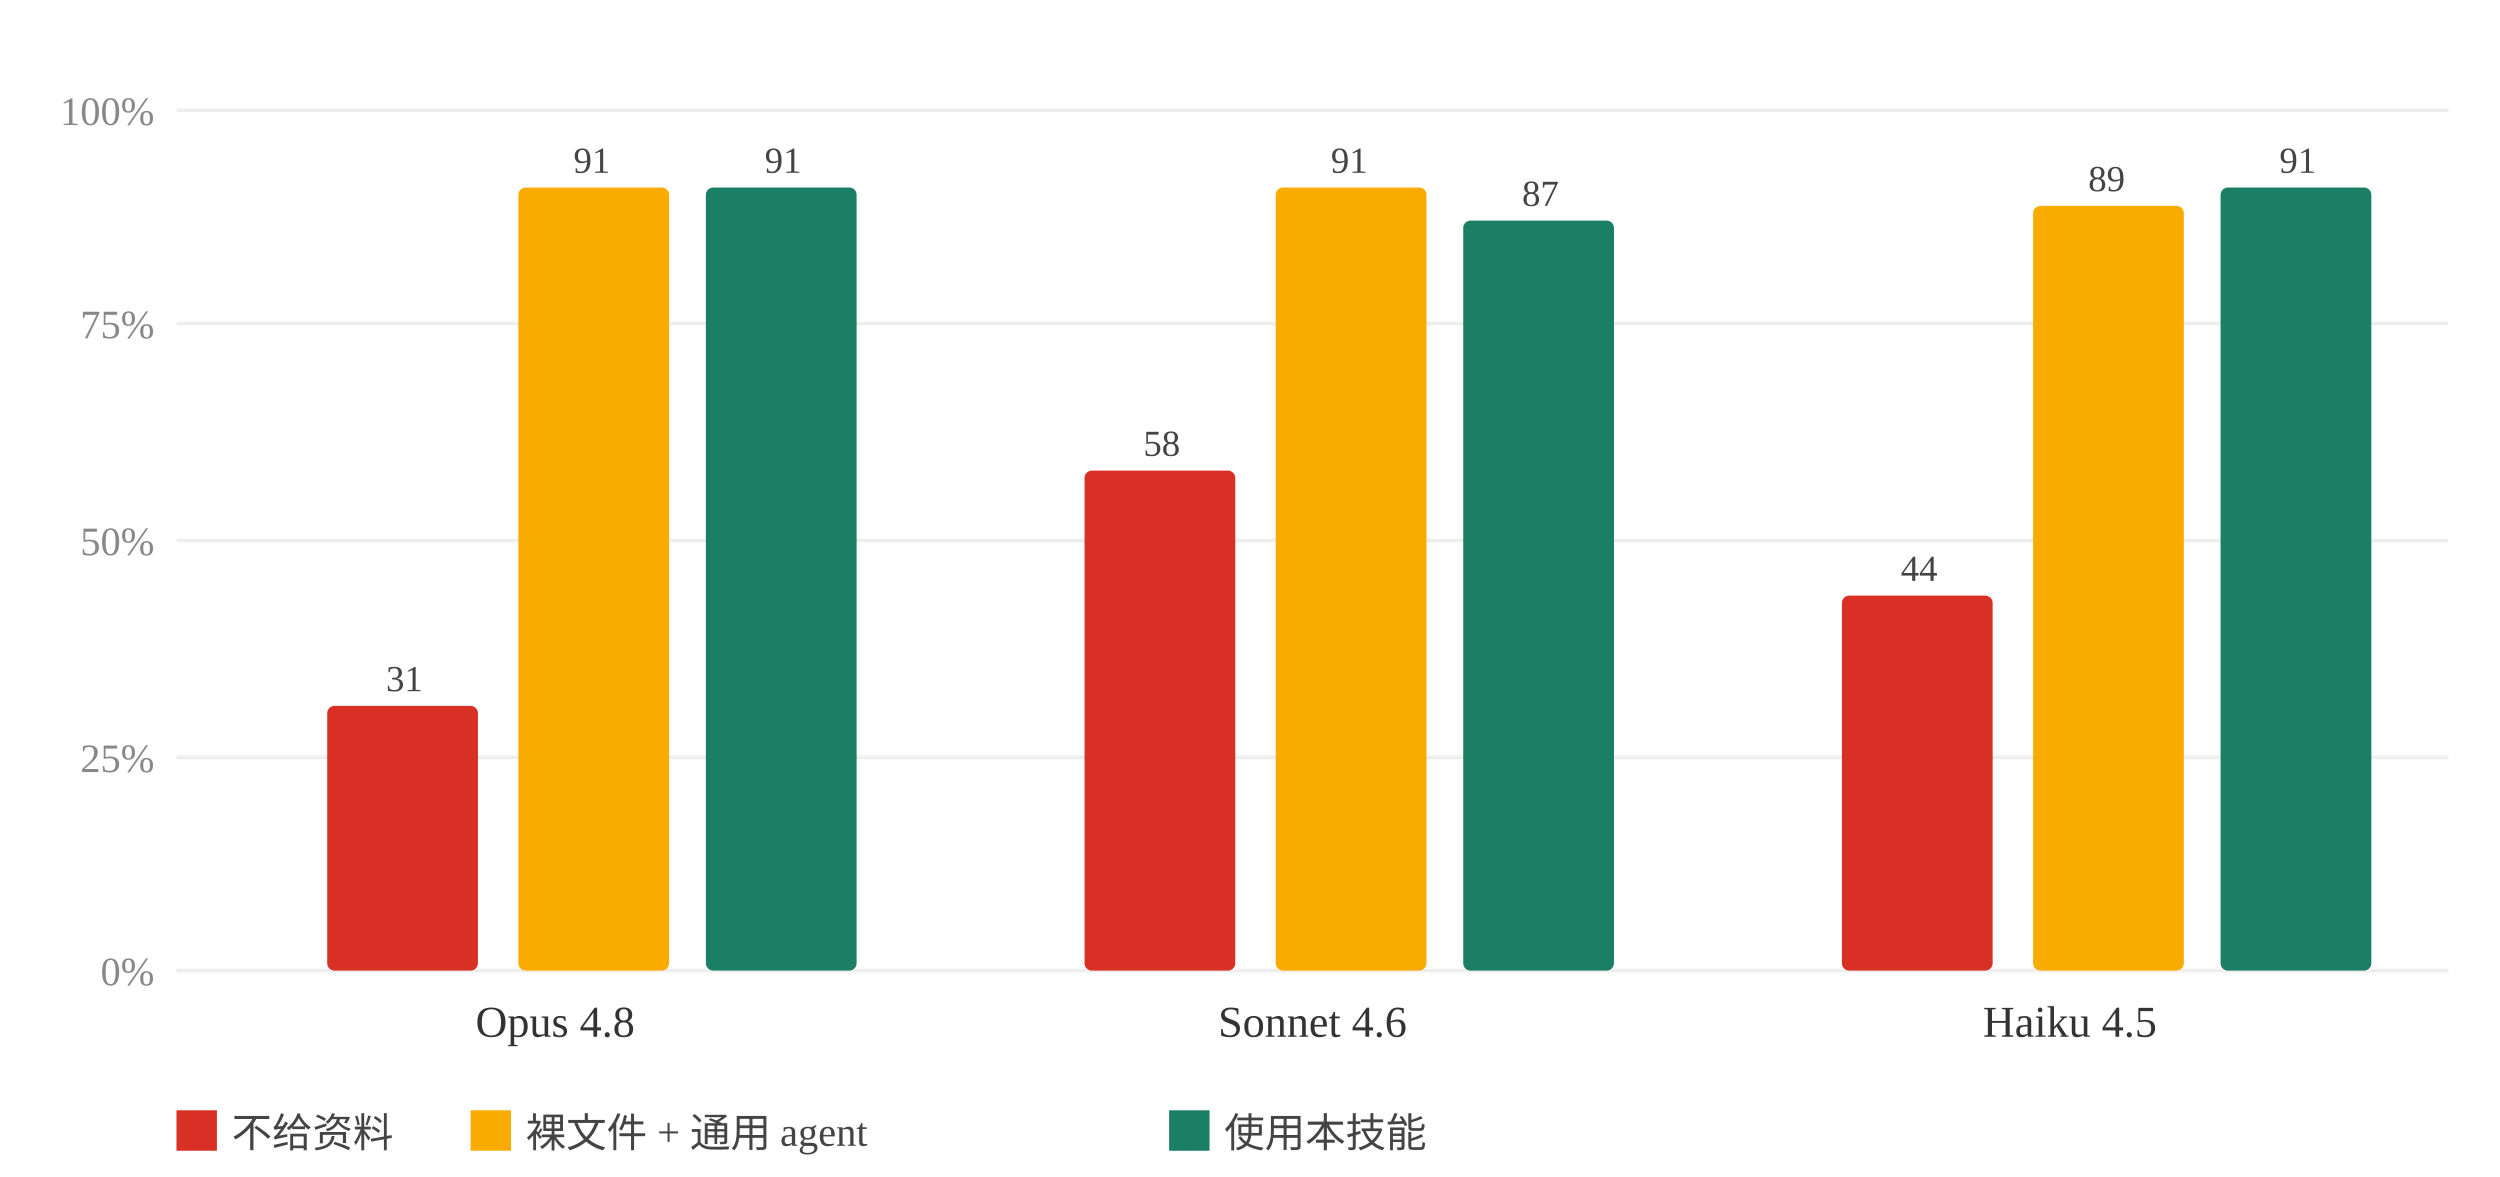
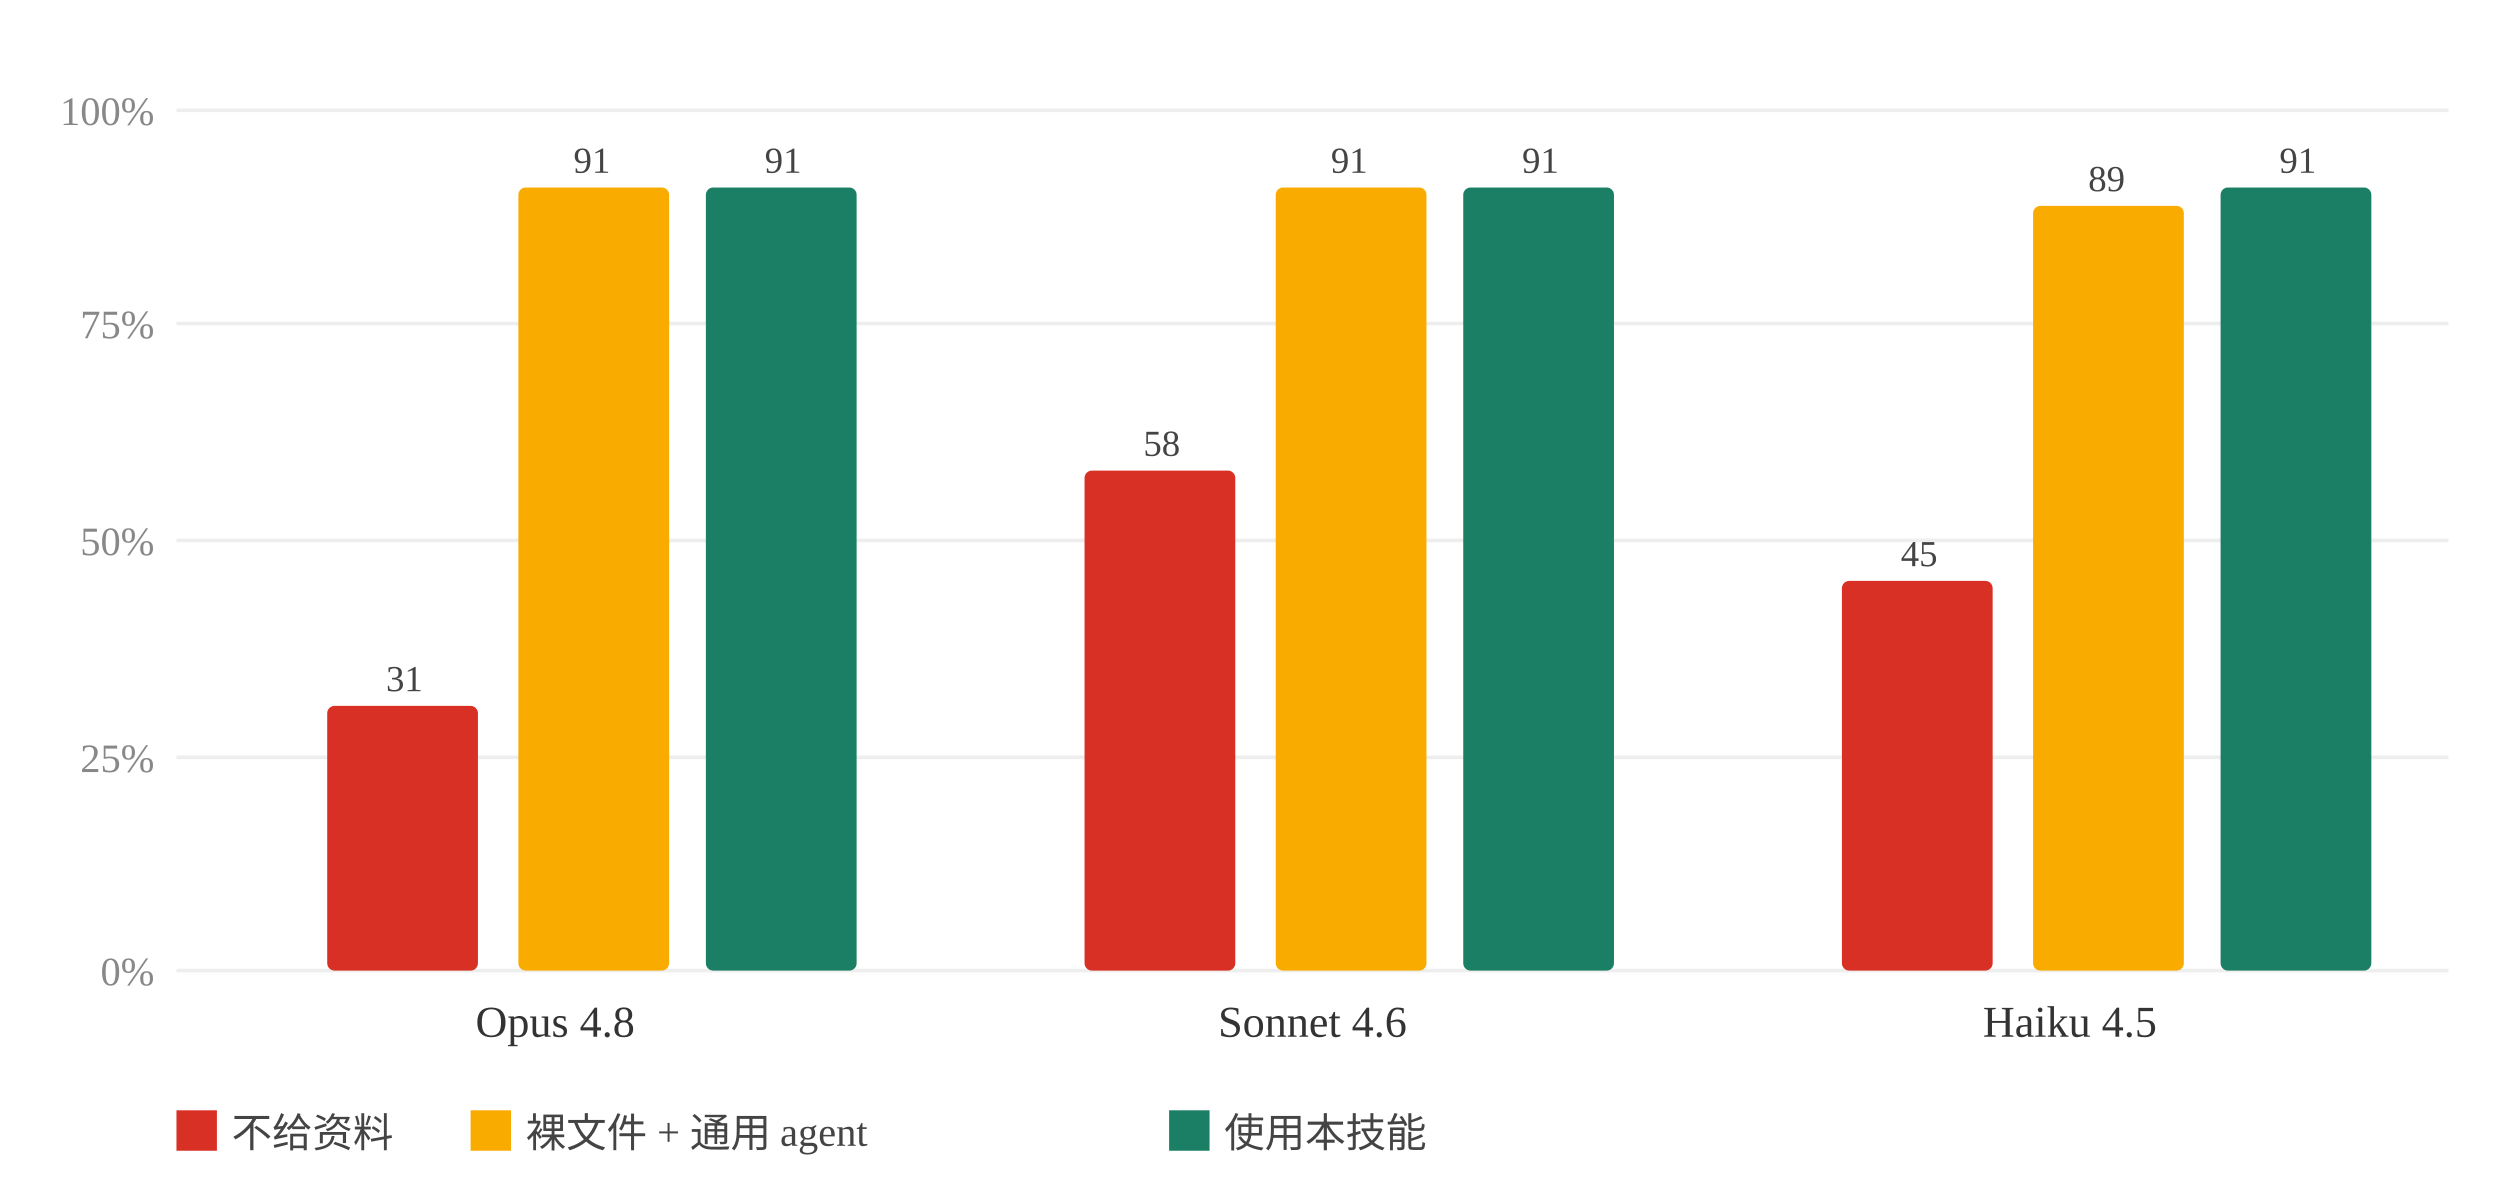
<svg xmlns="http://www.w3.org/2000/svg" viewBox="0 0 680 320" role="img">
  <line x1="48" y1="264" x2="666" y2="264" stroke="#eee" />
  <text x="42" y="268" font-size="11" fill="#888" text-anchor="end">0%</text>
  <line x1="48" y1="206" x2="666" y2="206" stroke="#eee" />
  <text x="42" y="210" font-size="11" fill="#888" text-anchor="end">25%</text>
  <line x1="48" y1="147" x2="666" y2="147" stroke="#eee" />
  <text x="42" y="151" font-size="11" fill="#888" text-anchor="end">50%</text>
  <line x1="48" y1="88" x2="666" y2="88" stroke="#eee" />
  <text x="42" y="92" font-size="11" fill="#888" text-anchor="end">75%</text>
  <line x1="48" y1="30" x2="666" y2="30" stroke="#eee" />
  <text x="42" y="34" font-size="11" fill="#888" text-anchor="end">100%</text>
  <rect x="89" y="192" width="41" height="72" fill="#d93025" rx="2" />
  <text x="110" y="188" font-size="10" fill="#444" text-anchor="middle">31</text>
  <rect x="141" y="51" width="41" height="213" fill="#f9ab00" rx="2" />
  <text x="161" y="47" font-size="10" fill="#444" text-anchor="middle">91</text>
  <rect x="192" y="51" width="41" height="213" fill="#1a7f64" rx="2" />
  <text x="213" y="47" font-size="10" fill="#444" text-anchor="middle">91</text>
  <text x="151" y="282" font-size="12" fill="#333" text-anchor="middle">Opus 4.8</text>
  <rect x="295" y="128" width="41" height="136" fill="#d93025" rx="2" />
  <text x="316" y="124" font-size="10" fill="#444" text-anchor="middle">58</text>
  <rect x="347" y="51" width="41" height="213" fill="#f9ab00" rx="2" />
  <text x="367" y="47" font-size="10" fill="#444" text-anchor="middle">91</text>
-   <rect x="398" y="60" width="41" height="204" fill="#1a7f64" rx="2" />
-   <text x="419" y="56" font-size="10" fill="#444" text-anchor="middle">87</text>
+   <rect x="398" y="51" width="41" height="213" fill="#1a7f64" rx="2" />
+   <text x="419" y="47" font-size="10" fill="#444" text-anchor="middle">91</text>
  <text x="357" y="282" font-size="12" fill="#333" text-anchor="middle">Sonnet 4.6</text>
-   <rect x="501" y="162" width="41" height="102" fill="#d93025" rx="2" />
-   <text x="522" y="158" font-size="10" fill="#444" text-anchor="middle">44</text>
+   <rect x="501" y="158" width="41" height="106" fill="#d93025" rx="2" />
+   <text x="522" y="154" font-size="10" fill="#444" text-anchor="middle">45</text>
  <rect x="553" y="56" width="41" height="208" fill="#f9ab00" rx="2" />
  <text x="573" y="52" font-size="10" fill="#444" text-anchor="middle">89</text>
  <rect x="604" y="51" width="41" height="213" fill="#1a7f64" rx="2" />
  <text x="625" y="47" font-size="10" fill="#444" text-anchor="middle">91</text>
  <text x="563" y="282" font-size="12" fill="#333" text-anchor="middle">Haiku 4.5</text>
  <rect x="48" y="302" width="11" height="11" fill="#d93025" />
  <text x="63" y="312" font-size="11" fill="#444">不给资料</text>
  <rect x="128" y="302" width="11" height="11" fill="#f9ab00" />
  <text x="143" y="312" font-size="11" fill="#444">裸文件 + 通用 agent</text>
  <rect x="318" y="302" width="11" height="11" fill="#1a7f64" />
  <text x="333" y="312" font-size="11" fill="#444">使用本技能</text>
</svg>
